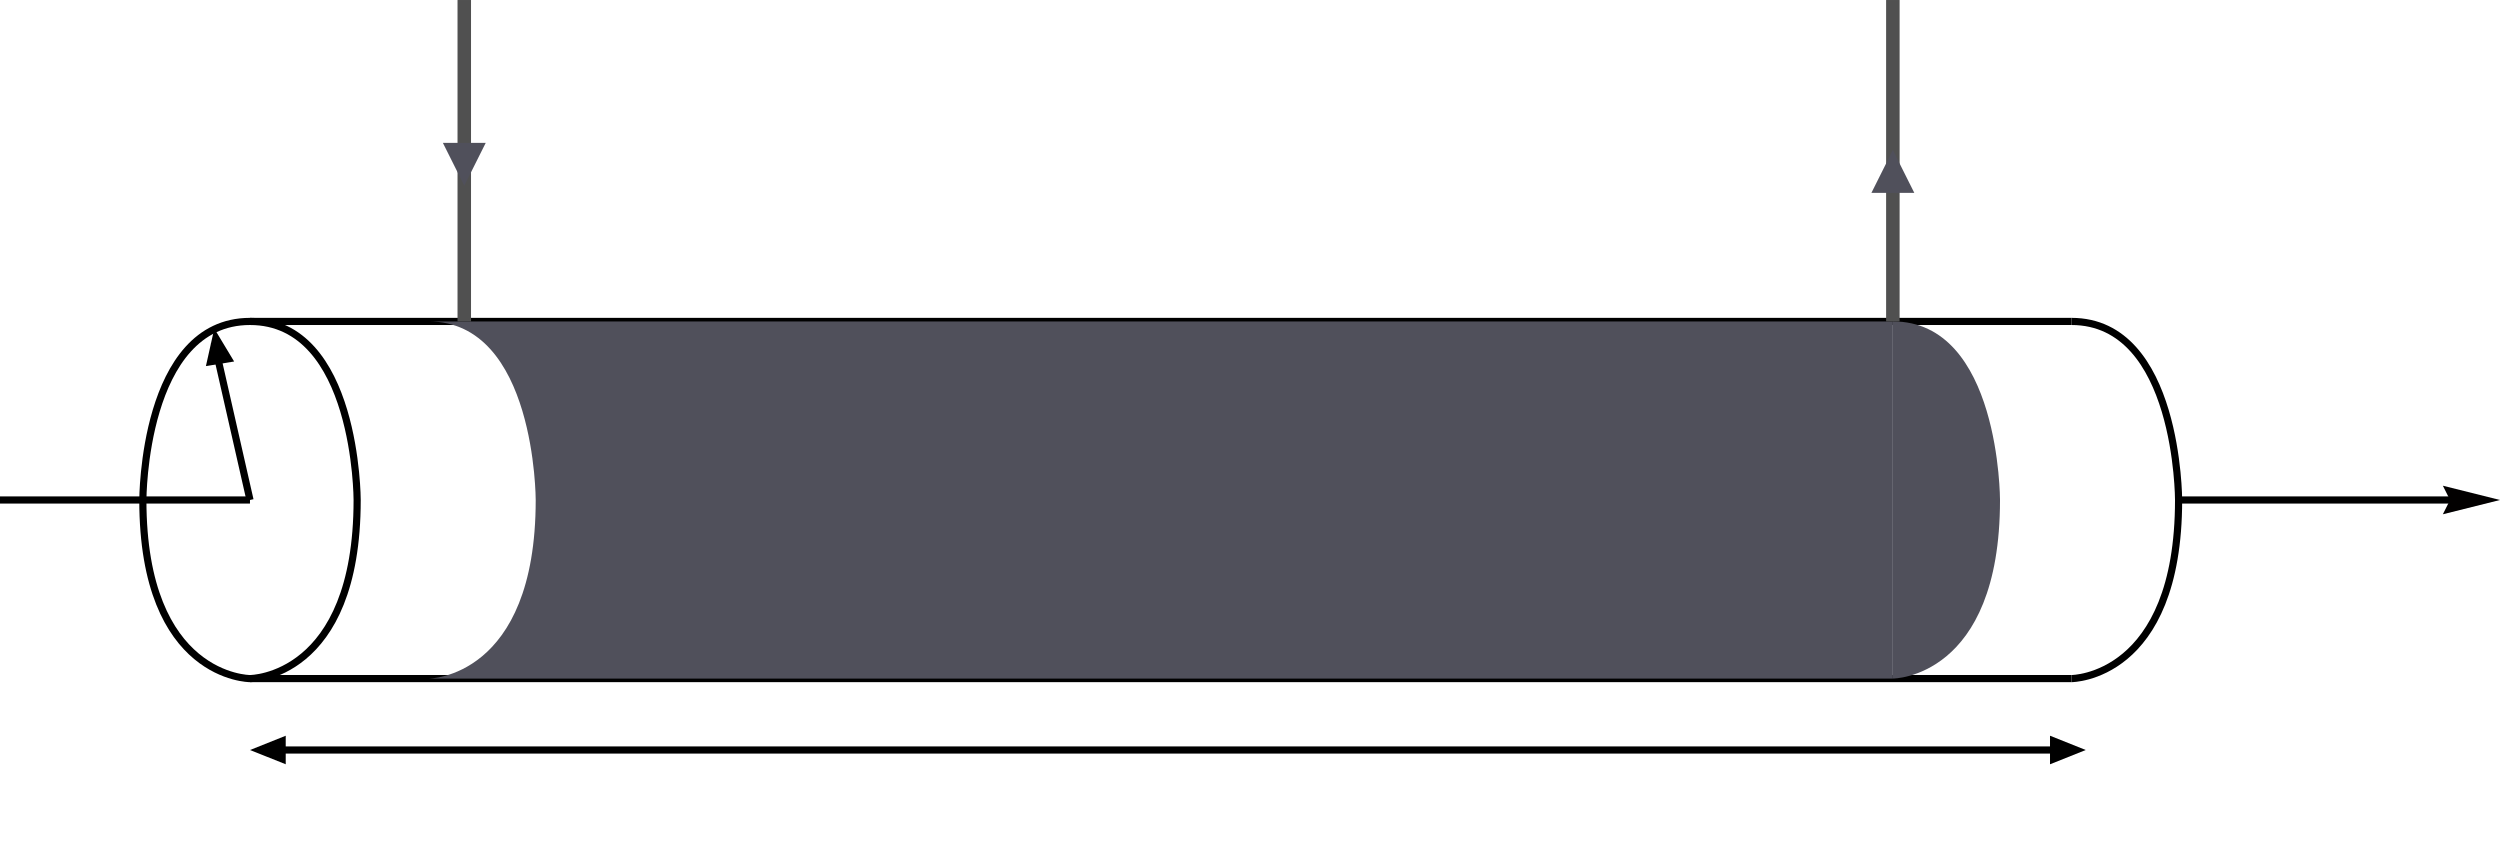
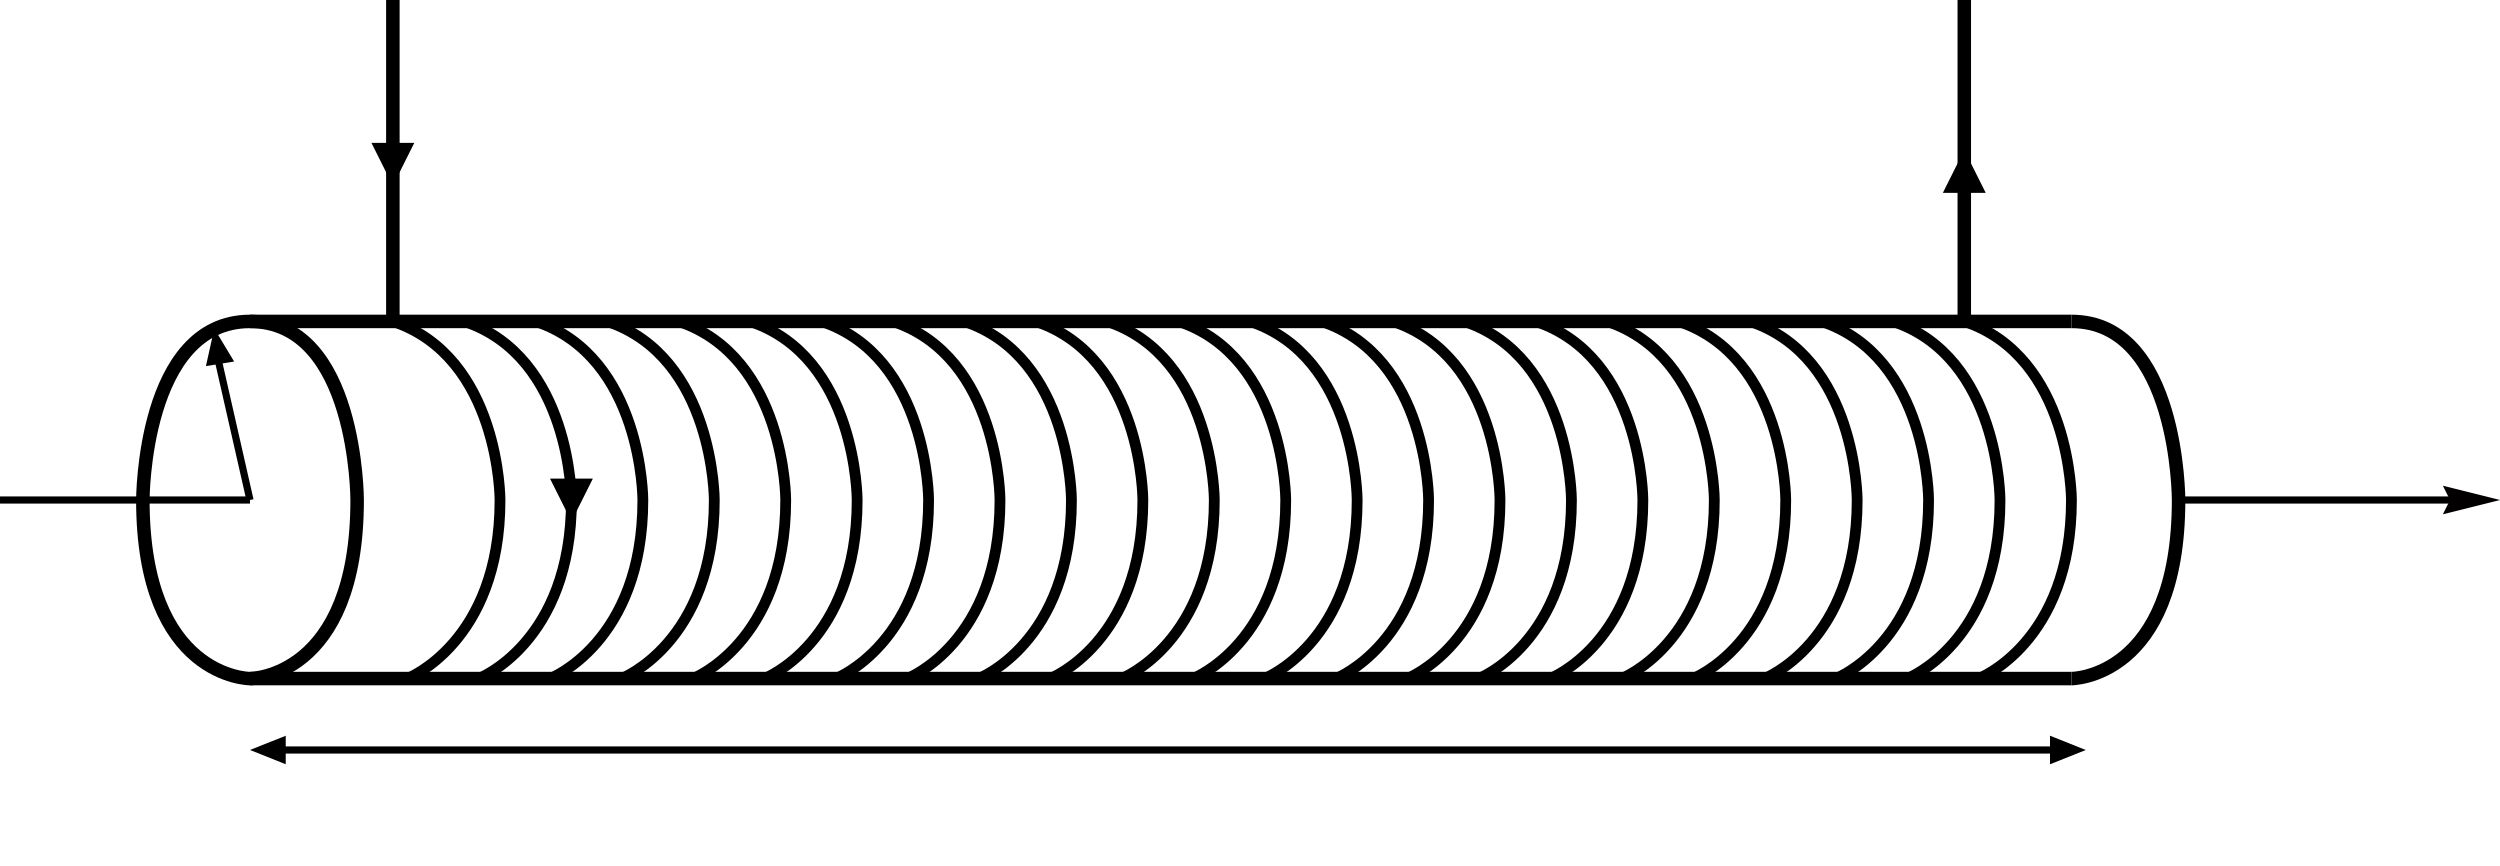
<svg xmlns="http://www.w3.org/2000/svg" width="92.604mm" height="32.076mm" viewBox="0 0 92.604 32.076" version="1.1" id="svg8">
  <defs id="defs2" />
-   <g id="layer1" transform="translate(-23.8125,-97.23959)">
+   <g id="layer1" transform="translate(-22.48959,-155.4479)">
    <path style="fill:none;stroke:#000000;stroke-width:0.265px;stroke-linecap:butt;stroke-linejoin:miter;stroke-opacity:1" d="M 33.073,109.146 H 100.542" id="path820" />
    <path style="fill:none;stroke:#000000;stroke-width:0.265px;stroke-linecap:butt;stroke-linejoin:miter;stroke-opacity:1" d="M 33.073,122.375 H 100.542" id="path822" />
    <path style="fill:none;stroke:#000000;stroke-width:0.265px;stroke-linecap:butt;stroke-linejoin:miter;stroke-opacity:1" d="m 33.073,109.146 c -3.969,0 -3.969,6.615 -3.969,6.615 1e-6,6.615 3.969,6.615 3.969,6.615" id="path839" />
    <path style="fill:none;stroke:#000000;stroke-width:0.265px;stroke-linecap:butt;stroke-linejoin:miter;stroke-opacity:1" d="m 100.542,109.146 c 3.969,0 3.969,6.615 3.969,6.615 0,6.615 -3.969,6.615 -3.969,6.615" id="path843" />
    <path style="fill:none;stroke:#000000;stroke-width:0.265px;stroke-linecap:butt;stroke-linejoin:miter;stroke-opacity:1" d="m 33.073,109.146 c 3.969,0 3.969,6.615 3.969,6.615 10e-7,6.615 -3.969,6.615 -3.969,6.615" id="path845" />
    <g id="g927" style="fill:#50505b;fill-opacity:1">
      <path id="rect876" d="m 39.687,109.146 c 3.969,0 3.969,6.615 3.969,6.615 0,6.615 -3.969,6.615 -3.969,6.615 h 54.24 v -13.229 z" style="opacity:1;vector-effect:none;fill:#50505b;fill-opacity:1;fill-rule:nonzero;stroke:none;stroke-width:0.529;stroke-linecap:butt;stroke-linejoin:miter;stroke-miterlimit:4;stroke-dasharray:none;stroke-dashoffset:0;stroke-opacity:1" />
      <path id="rect876-4" d="M 93.927,109.146 V 122.375 c 0,0 3.969,0 3.969,-6.615 0,0 0,-6.615 -3.969,-6.615 z" style="opacity:1;vector-effect:none;fill:#50505b;fill-opacity:1;fill-rule:nonzero;stroke:none;stroke-width:0.529;stroke-linecap:butt;stroke-linejoin:miter;stroke-miterlimit:4;stroke-dasharray:none;stroke-dashoffset:0;stroke-opacity:1" />
    </g>
    <path style="fill:none;stroke:#505050;stroke-width:0.5;stroke-linecap:butt;stroke-linejoin:miter;stroke-miterlimit:4;stroke-dasharray:none;stroke-opacity:1" d="M 41.01,109.146 V 97.24" id="path944" />
    <path style="fill:none;stroke:#505050;stroke-width:0.5;stroke-linecap:butt;stroke-linejoin:miter;stroke-miterlimit:4;stroke-dasharray:none;stroke-opacity:1" d="M 93.927,109.146 V 97.24" id="path944-9" />
    <path style="fill:none;stroke:#000000;stroke-width:0.265px;stroke-linecap:butt;stroke-linejoin:miter;stroke-opacity:1" d="m 23.812,115.76 h 9.26" id="path963" />
    <path style="fill:none;stroke:#000000;stroke-width:0.265px;stroke-linecap:butt;stroke-linejoin:miter;stroke-opacity:1" d="m 104.51,115.76 h 10.583" id="path965" />
    <path style="fill:#020000;fill-opacity:1;stroke:none;stroke-width:0.265px;stroke-linecap:butt;stroke-linejoin:miter;stroke-opacity:1" d="m 114.3,115.231 2.117,0.529 -2.117,0.529 0.265,-0.529 z" id="path967" />
    <path style="fill:#50505b;fill-opacity:1;stroke:none;stroke-width:0.265px;stroke-linecap:butt;stroke-linejoin:miter;stroke-opacity:1" d="m 40.217,102.531 0.794,1.587 0.794,-1.587 z" id="path969" />
    <path style="fill:#50505b;fill-opacity:1;stroke:none;stroke-width:0.265px;stroke-linecap:butt;stroke-linejoin:miter;stroke-opacity:1" d="m 93.133,104.383 0.794,-1.587 0.794,1.587 z" id="path969-5" />
    <flowRoot xml:space="preserve" id="flowRoot986" style="font-style:normal;font-variant:normal;font-weight:normal;font-stretch:normal;font-size:16px;line-height:7.559px;font-family:'TeX Gyre Schola Math';-inkscape-font-specification:'TeX Gyre Schola Math';letter-spacing:0px;word-spacing:0px;fill:#000000;fill-opacity:1;stroke:none" transform="matrix(0.2645833,0,0,0.2645833,-5.144938,86.06456)">
      <flowRegion id="flowRegion988" style="font-style:normal;font-variant:normal;font-weight:normal;font-stretch:normal;line-height:7.559px;font-family:'TeX Gyre Schola Math';-inkscape-font-specification:'TeX Gyre Schola Math'">
        <rect id="rect990" width="65" height="20" x="180" y="53.701" style="font-style:normal;font-variant:normal;font-weight:normal;font-stretch:normal;line-height:7.559px;font-family:'TeX Gyre Schola Math';-inkscape-font-specification:'TeX Gyre Schola Math'" />
      </flowRegion>
      <flowPara id="flowPara992" />
      <flowPara id="flowPara994" style="font-style:italic">I</flowPara>
    </flowRoot>
    <flowRoot xml:space="preserve" id="flowRoot986-7" style="font-style:normal;font-variant:normal;font-weight:normal;font-stretch:normal;font-size:16px;line-height:7.559px;font-family:'TeX Gyre Schola Math';-inkscape-font-specification:'TeX Gyre Schola Math';letter-spacing:0px;word-spacing:0px;fill:#000000;fill-opacity:1;stroke:none" transform="matrix(0.2645833,0,0,0.2645833,47.77173,86.34804)">
      <flowRegion id="flowRegion988-2" style="font-style:normal;font-variant:normal;font-weight:normal;font-stretch:normal;line-height:7.559px;font-family:'TeX Gyre Schola Math';-inkscape-font-specification:'TeX Gyre Schola Math'">
        <rect id="rect990-4" width="65" height="20" x="180" y="53.701" style="font-style:normal;font-variant:normal;font-weight:normal;font-stretch:normal;line-height:7.559px;font-family:'TeX Gyre Schola Math';-inkscape-font-specification:'TeX Gyre Schola Math'" />
      </flowRegion>
      <flowPara id="flowPara992-0" />
      <flowPara id="flowPara994-6" style="font-style:italic">I</flowPara>
    </flowRoot>
    <flowRoot xml:space="preserve" id="flowRoot986-7-9" style="font-style:normal;font-variant:normal;font-weight:normal;font-stretch:normal;font-size:16px;line-height:7.559px;font-family:'TeX Gyre Schola Math';-inkscape-font-specification:'TeX Gyre Schola Math';letter-spacing:0px;word-spacing:0px;fill:#000000;fill-opacity:1;stroke:none" transform="matrix(0.2645833,0,0,0.2645833,66.41276,96.07618)">
      <flowRegion id="flowRegion988-2-9" style="font-style:normal;font-variant:normal;font-weight:normal;font-stretch:normal;line-height:7.559px;font-family:'TeX Gyre Schola Math';-inkscape-font-specification:'TeX Gyre Schola Math'">
        <rect id="rect990-4-0" width="65" height="20" x="180" y="53.701" style="font-style:normal;font-variant:normal;font-weight:normal;font-stretch:normal;line-height:7.559px;font-family:'TeX Gyre Schola Math';-inkscape-font-specification:'TeX Gyre Schola Math'" />
      </flowRegion>
      <flowPara id="flowPara992-0-8" />
      <flowPara id="flowPara994-6-1" style="font-style:italic">z</flowPara>
    </flowRoot>
    <path style="fill:none;stroke:#000000;stroke-width:0.265px;stroke-linecap:butt;stroke-linejoin:miter;stroke-opacity:1" d="M 33.073,115.76 31.75,109.94" id="path1050" />
    <flowRoot xml:space="preserve" id="flowRoot986-3" style="font-style:normal;font-variant:normal;font-weight:normal;font-stretch:normal;font-size:16px;line-height:7.559px;font-family:'TeX Gyre Schola Math';-inkscape-font-specification:'TeX Gyre Schola Math';letter-spacing:0px;word-spacing:0px;fill:#000000;fill-opacity:1;stroke:none" transform="matrix(0.2645833,0,0,0.2645833,-22.76808,96.69514)">
      <flowRegion id="flowRegion988-1" style="font-style:normal;font-variant:normal;font-weight:normal;font-stretch:normal;line-height:7.559px;font-family:'TeX Gyre Schola Math';-inkscape-font-specification:'TeX Gyre Schola Math'">
        <rect id="rect990-1" width="65" height="20" x="180" y="53.701" style="font-style:normal;font-variant:normal;font-weight:normal;font-stretch:normal;line-height:7.559px;font-family:'TeX Gyre Schola Math';-inkscape-font-specification:'TeX Gyre Schola Math'" />
      </flowRegion>
      <flowPara id="flowPara994-4" style="font-style:italic">R</flowPara>
    </flowRoot>
    <path style="fill:none;stroke:#000000;stroke-width:0.265px;stroke-linecap:butt;stroke-linejoin:miter;stroke-opacity:1" d="m 34.131,125.021 h 66.41" id="path1081" />
    <flowRoot xml:space="preserve" id="flowRoot986-3-0" style="font-style:normal;font-variant:normal;font-weight:normal;font-stretch:normal;font-size:16px;line-height:7.559px;font-family:'TeX Gyre Schola Math';-inkscape-font-specification:'TeX Gyre Schola Math';letter-spacing:0px;word-spacing:0px;fill:#000000;fill-opacity:1;stroke:none" transform="matrix(0.2645833,0,0,0.2645833,19.18728,112.8536)">
      <flowRegion id="flowRegion988-1-3" style="font-style:normal;font-variant:normal;font-weight:normal;font-stretch:normal;line-height:7.559px;font-family:'TeX Gyre Schola Math';-inkscape-font-specification:'TeX Gyre Schola Math'">
        <rect id="rect990-1-9" width="65" height="20" x="180" y="53.701" style="font-style:normal;font-variant:normal;font-weight:normal;font-stretch:normal;line-height:7.559px;font-family:'TeX Gyre Schola Math';-inkscape-font-specification:'TeX Gyre Schola Math'" />
      </flowRegion>
      <flowPara id="flowPara994-4-1" style="font-style:italic">L</flowPara>
    </flowRoot>
    <path style="fill:#000000;fill-opacity:1;stroke:none;stroke-width:0.265px;stroke-linecap:butt;stroke-linejoin:miter;stroke-opacity:1" d="m 33.073,125.021 1.323,-0.529 v 1.058 z" id="path1107" />
    <path style="fill:#000000;fill-opacity:1;stroke:none;stroke-width:0.265px;stroke-linecap:butt;stroke-linejoin:miter;stroke-opacity:1" d="m 101.071,125.021 -1.323,-0.529 v 1.058 z" id="path1107-9" />
    <path style="fill:#000000;fill-opacity:1;stroke:none;stroke-width:0.265px;stroke-linecap:butt;stroke-linejoin:miter;stroke-opacity:1" d="m 31.75,109.41 0.735,1.22 -1.045,0.17 z" id="path1107-6" />
+     <path style="fill:none;stroke:#000000;stroke-width:0.5;stroke-linecap:butt;stroke-linejoin:miter;stroke-miterlimit:4;stroke-dasharray:none;stroke-opacity:1" d="M 31.75,167.354 H 99.219" id="path820-3" />
+     <path style="fill:none;stroke:#000000;stroke-width:0.5;stroke-linecap:butt;stroke-linejoin:miter;stroke-miterlimit:4;stroke-dasharray:none;stroke-opacity:1" d="M 31.75,180.583 H 99.219" id="path822-6" />
+     <path style="fill:none;stroke:#000000;stroke-width:0.5;stroke-linecap:butt;stroke-linejoin:miter;stroke-miterlimit:4;stroke-dasharray:none;stroke-opacity:1" d="m 31.75,167.354 c -3.969,0 -3.969,6.615 -3.969,6.615 10e-7,6.615 3.969,6.615 3.969,6.615" id="path839-7" />
+     <path style="fill:none;stroke:#000000;stroke-width:0.5;stroke-linecap:butt;stroke-linejoin:miter;stroke-miterlimit:4;stroke-dasharray:none;stroke-opacity:1" d="m 99.219,167.354 c 3.969,0 3.969,6.615 3.969,6.615 0,6.615 -3.969,6.615 -3.969,6.615" id="path843-5" />
+     <path style="fill:none;stroke:#000000;stroke-width:0.5;stroke-linecap:butt;stroke-linejoin:miter;stroke-miterlimit:4;stroke-dasharray:none;stroke-opacity:1" d="m 31.75,167.354 c 3.969,0 3.969,6.615 3.969,6.615 1e-6,6.615 -3.969,6.615 -3.969,6.615" id="path845-3" />
+     <path style="fill:#000000;fill-opacity:1;stroke:#000000;stroke-width:0.5;stroke-linecap:butt;stroke-linejoin:miter;stroke-miterlimit:4;stroke-dasharray:none;stroke-opacity:1" d="M 37.042,167.354 V 155.448" id="path944-91" />
+     <path style="fill:none;stroke:#000000;stroke-width:0.5;stroke-linecap:butt;stroke-linejoin:miter;stroke-miterlimit:4;stroke-dasharray:none;stroke-opacity:1" d="M 95.25,167.354 V 155.448" id="path944-9-2" />
+     <path style="fill:none;stroke:#000000;stroke-width:0.265px;stroke-linecap:butt;stroke-linejoin:miter;stroke-opacity:1" d="m 22.49,173.969 h 9.26" id="path963-7" />
+     <path style="fill:none;stroke:#000000;stroke-width:0.265px;stroke-linecap:butt;stroke-linejoin:miter;stroke-opacity:1" d="m 103.188,173.969 h 10.583" id="path965-0" />
+     <path style="fill:#020000;fill-opacity:1;stroke:none;stroke-width:0.265px;stroke-linecap:butt;stroke-linejoin:miter;stroke-opacity:1" d="m 112.977,173.44 2.117,0.529 -2.117,0.529 0.265,-0.529 z" id="path967-9" />
+     <path style="fill:#000001;fill-opacity:1;stroke:none;stroke-width:0.265px;stroke-linecap:butt;stroke-linejoin:miter;stroke-opacity:1" d="m 36.248,160.74 0.794,1.587 0.794,-1.587 z" id="path969-3" />
+     <path style="fill:#000000;fill-opacity:1;stroke:none;stroke-width:0.265px;stroke-linecap:butt;stroke-linejoin:miter;stroke-opacity:1" d="m 94.456,162.592 0.794,-1.587 0.794,1.587 z" id="path969-5-6" />
+     <flowRoot xml:space="preserve" id="flowRoot986-0" style="font-style:normal;font-variant:normal;font-weight:normal;font-stretch:normal;font-size:16px;line-height:7.559px;font-family:'TeX Gyre Schola Math';-inkscape-font-specification:'TeX Gyre Schola Math';letter-spacing:0px;word-spacing:0px;fill:#000000;fill-opacity:1;stroke:none" transform="matrix(0.2645833,0,0,0.2645833,-3.691322,157.77)">
+       <flowRegion id="flowRegion988-6" style="font-style:normal;font-variant:normal;font-weight:normal;font-stretch:normal;line-height:7.559px;font-family:'TeX Gyre Schola Math';-inkscape-font-specification:'TeX Gyre Schola Math'">
+         <rect id="rect990-2" width="65" height="20" x="180" y="53.701" style="font-style:normal;font-variant:normal;font-weight:normal;font-stretch:normal;line-height:7.559px;font-family:'TeX Gyre Schola Math';-inkscape-font-specification:'TeX Gyre Schola Math'" />
+       </flowRegion>
+       <flowPara id="flowPara992-6" />
+       <flowPara id="flowPara994-1" style="font-style:italic">I</flowPara>
+     </flowRoot>
+     <flowRoot xml:space="preserve" id="flowRoot986-7-8" style="font-style:normal;font-variant:normal;font-weight:normal;font-stretch:normal;font-size:16px;line-height:7.559px;font-family:'TeX Gyre Schola Math';-inkscape-font-specification:'TeX Gyre Schola Math';letter-spacing:0px;word-spacing:0px;fill:#000000;fill-opacity:1;stroke:none" transform="matrix(0.2645833,0,0,0.2645833,49.09465,144.5564)">
+       <flowRegion id="flowRegion988-2-7" style="font-style:normal;font-variant:normal;font-weight:normal;font-stretch:normal;line-height:7.559px;font-family:'TeX Gyre Schola Math';-inkscape-font-specification:'TeX Gyre Schola Math'">
+         <rect id="rect990-4-9" width="65" height="20" x="180" y="53.701" style="font-style:normal;font-variant:normal;font-weight:normal;font-stretch:normal;line-height:7.559px;font-family:'TeX Gyre Schola Math';-inkscape-font-specification:'TeX Gyre Schola Math'" />
+       </flowRegion>
+       <flowPara id="flowPara992-0-2" />
+       <flowPara id="flowPara994-6-0" style="font-style:italic">I</flowPara>
+     </flowRoot>
+     <flowRoot xml:space="preserve" id="flowRoot986-7-9-2" style="font-style:normal;font-variant:normal;font-weight:normal;font-stretch:normal;font-size:16px;line-height:7.559px;font-family:'TeX Gyre Schola Math';-inkscape-font-specification:'TeX Gyre Schola Math';letter-spacing:0px;word-spacing:0px;fill:#000000;fill-opacity:1;stroke:none" transform="matrix(0.2645833,0,0,0.2645833,65.08985,154.2845)">
+       <flowRegion id="flowRegion988-2-9-3" style="font-style:normal;font-variant:normal;font-weight:normal;font-stretch:normal;line-height:7.559px;font-family:'TeX Gyre Schola Math';-inkscape-font-specification:'TeX Gyre Schola Math'">
+         <rect id="rect990-4-0-7" width="65" height="20" x="180" y="53.701" style="font-style:normal;font-variant:normal;font-weight:normal;font-stretch:normal;line-height:7.559px;font-family:'TeX Gyre Schola Math';-inkscape-font-specification:'TeX Gyre Schola Math'" />
+       </flowRegion>
+       <flowPara id="flowPara992-0-8-5" />
+       <flowPara id="flowPara994-6-1-9" style="font-style:italic">z</flowPara>
+     </flowRoot>
+     <path style="fill:none;stroke:#000000;stroke-width:0.265px;stroke-linecap:butt;stroke-linejoin:miter;stroke-opacity:1" d="m 31.75,173.969 -1.323,-5.821" id="path1050-2" />
+     <flowRoot xml:space="preserve" id="flowRoot986-3-2" style="font-style:normal;font-variant:normal;font-weight:normal;font-stretch:normal;font-size:16px;line-height:7.559px;font-family:'TeX Gyre Schola Math';-inkscape-font-specification:'TeX Gyre Schola Math';letter-spacing:0px;word-spacing:0px;fill:#000000;fill-opacity:1;stroke:none" transform="matrix(0.2645833,0,0,0.2645833,-24.09099,154.9035)">
+       <flowRegion id="flowRegion988-1-8" style="font-style:normal;font-variant:normal;font-weight:normal;font-stretch:normal;line-height:7.559px;font-family:'TeX Gyre Schola Math';-inkscape-font-specification:'TeX Gyre Schola Math'">
+         <rect id="rect990-1-97" width="65" height="20" x="180" y="53.701" style="font-style:normal;font-variant:normal;font-weight:normal;font-stretch:normal;line-height:7.559px;font-family:'TeX Gyre Schola Math';-inkscape-font-specification:'TeX Gyre Schola Math'" />
+       </flowRegion>
+       <flowPara id="flowPara994-4-3" style="font-style:italic">R</flowPara>
+     </flowRoot>
+     <path style="fill:none;stroke:#000000;stroke-width:0.265px;stroke-linecap:butt;stroke-linejoin:miter;stroke-opacity:1" d="M 32.808,183.229 H 99.219" id="path1081-6" />
+     <flowRoot xml:space="preserve" id="flowRoot986-3-0-1" style="font-style:normal;font-variant:normal;font-weight:normal;font-stretch:normal;font-size:16px;line-height:7.559px;font-family:'TeX Gyre Schola Math';-inkscape-font-specification:'TeX Gyre Schola Math';letter-spacing:0px;word-spacing:0px;fill:#000000;fill-opacity:1;stroke:none" transform="matrix(0.2645833,0,0,0.2645833,17.86436,171.0619)">
+       <flowRegion id="flowRegion988-1-3-2" style="font-style:normal;font-variant:normal;font-weight:normal;font-stretch:normal;line-height:7.559px;font-family:'TeX Gyre Schola Math';-inkscape-font-specification:'TeX Gyre Schola Math'">
+         <rect id="rect990-1-9-9" width="65" height="20" x="180" y="53.701" style="font-style:normal;font-variant:normal;font-weight:normal;font-stretch:normal;line-height:7.559px;font-family:'TeX Gyre Schola Math';-inkscape-font-specification:'TeX Gyre Schola Math'" />
+       </flowRegion>
+       <flowPara id="flowPara994-4-1-3" style="font-style:italic">L</flowPara>
+     </flowRoot>
+     <path style="fill:#000000;fill-opacity:1;stroke:none;stroke-width:0.265px;stroke-linecap:butt;stroke-linejoin:miter;stroke-opacity:1" d="M 31.75,183.229 33.073,182.7 v 1.058 z" id="path1107-1" />
+     <path style="fill:#000000;fill-opacity:1;stroke:none;stroke-width:0.265px;stroke-linecap:butt;stroke-linejoin:miter;stroke-opacity:1" d="M 99.748,183.229 98.425,182.7 v 1.058 z" id="path1107-9-9" />
+     <path style="fill:#000000;fill-opacity:1;stroke:none;stroke-width:0.265px;stroke-linecap:butt;stroke-linejoin:miter;stroke-opacity:1" d="m 30.427,167.619 0.735,1.22 -1.045,0.17 z" id="path1107-6-4" />
+     <path style="fill:none;stroke:#000000;stroke-width:0.4;stroke-linecap:round;stroke-linejoin:miter;stroke-miterlimit:4;stroke-dasharray:none;stroke-opacity:1" d="m 39.688,167.354 c 3.969,1.323 3.969,6.615 3.969,6.615 0,5.292 -3.44,6.615 -3.44,6.615" id="path997-7" />
+     <path style="fill:none;stroke:#000000;stroke-width:0.4;stroke-linecap:round;stroke-linejoin:miter;stroke-miterlimit:4;stroke-dasharray:none;stroke-opacity:1" d="m 37.042,167.354 c 3.969,1.323 3.969,6.615 3.969,6.615 0,5.292 -3.44,6.615 -3.44,6.615" id="path997-7-8" />
+     <path style="fill:none;stroke:#000000;stroke-width:0.4;stroke-linecap:round;stroke-linejoin:miter;stroke-miterlimit:4;stroke-dasharray:none;stroke-opacity:1" d="m 42.333,167.354 c 3.969,1.323 3.969,6.615 3.969,6.615 0,5.292 -3.44,6.615 -3.44,6.615" id="path997-4" />
+     <path style="fill:none;stroke:#000000;stroke-width:0.4;stroke-linecap:round;stroke-linejoin:miter;stroke-miterlimit:4;stroke-dasharray:none;stroke-opacity:1" d="m 47.625,167.354 c 3.969,1.323 3.969,6.615 3.969,6.615 0,5.292 -3.44,6.615 -3.44,6.615" id="path997-7-5" />
+     <path style="fill:none;stroke:#000000;stroke-width:0.4;stroke-linecap:round;stroke-linejoin:miter;stroke-miterlimit:4;stroke-dasharray:none;stroke-opacity:1" d="m 44.979,167.354 c 3.969,1.323 3.969,6.615 3.969,6.615 0,5.292 -3.44,6.615 -3.44,6.615" id="path997-7-8-0" />
+     <path style="fill:none;stroke:#000000;stroke-width:0.4;stroke-linecap:round;stroke-linejoin:miter;stroke-miterlimit:4;stroke-dasharray:none;stroke-opacity:1" d="m 50.271,167.354 c 3.969,1.323 3.969,6.615 3.969,6.615 0,5.292 -3.44,6.615 -3.44,6.615" id="path997-3" />
+     <path style="fill:none;stroke:#000000;stroke-width:0.4;stroke-linecap:round;stroke-linejoin:miter;stroke-miterlimit:4;stroke-dasharray:none;stroke-opacity:1" d="m 55.562,167.354 c 3.969,1.323 3.969,6.615 3.969,6.615 0,5.292 -3.44,6.615 -3.44,6.615" id="path997-7-6" />
+     <path style="fill:none;stroke:#000000;stroke-width:0.4;stroke-linecap:round;stroke-linejoin:miter;stroke-miterlimit:4;stroke-dasharray:none;stroke-opacity:1" d="m 52.917,167.354 c 3.969,1.323 3.969,6.615 3.969,6.615 0,5.292 -3.44,6.615 -3.44,6.615" id="path997-7-8-1" />
+     <path style="fill:none;stroke:#000000;stroke-width:0.4;stroke-linecap:round;stroke-linejoin:miter;stroke-miterlimit:4;stroke-dasharray:none;stroke-opacity:1" d="m 58.208,167.354 c 3.969,1.323 3.969,6.615 3.969,6.615 0,5.292 -3.44,6.615 -3.44,6.615" id="path997-0" />
+     <path style="fill:none;stroke:#000000;stroke-width:0.4;stroke-linecap:round;stroke-linejoin:miter;stroke-miterlimit:4;stroke-dasharray:none;stroke-opacity:1" d="m 63.5,167.354 c 3.969,1.323 3.969,6.615 3.969,6.615 0,5.292 -3.44,6.615 -3.44,6.615" id="path997-7-63" />
+     <path style="fill:none;stroke:#000000;stroke-width:0.4;stroke-linecap:round;stroke-linejoin:miter;stroke-miterlimit:4;stroke-dasharray:none;stroke-opacity:1" d="m 60.854,167.354 c 3.969,1.323 3.969,6.615 3.969,6.615 0,5.292 -3.44,6.615 -3.44,6.615" id="path997-7-8-2" />
+     <path style="fill:none;stroke:#000000;stroke-width:0.4;stroke-linecap:round;stroke-linejoin:miter;stroke-miterlimit:4;stroke-dasharray:none;stroke-opacity:1" d="m 66.146,167.354 c 3.969,1.323 3.969,6.615 3.969,6.615 0,5.292 -3.44,6.615 -3.44,6.615" id="path997-06" />
+     <path style="fill:none;stroke:#000000;stroke-width:0.4;stroke-linecap:round;stroke-linejoin:miter;stroke-miterlimit:4;stroke-dasharray:none;stroke-opacity:1" d="m 71.438,167.354 c 3.969,1.323 3.969,6.615 3.969,6.615 0,5.292 -3.44,6.615 -3.44,6.615" id="path997-7-1" />
+     <path style="fill:none;stroke:#000000;stroke-width:0.4;stroke-linecap:round;stroke-linejoin:miter;stroke-miterlimit:4;stroke-dasharray:none;stroke-opacity:1" d="m 68.792,167.354 c 3.969,1.323 3.969,6.615 3.969,6.615 0,5.292 -3.44,6.615 -3.44,6.615" id="path997-7-8-5" />
+     <path style="fill:none;stroke:#000000;stroke-width:0.4;stroke-linecap:round;stroke-linejoin:miter;stroke-miterlimit:4;stroke-dasharray:none;stroke-opacity:1" d="m 74.083,167.354 c 3.969,1.323 3.969,6.615 3.969,6.615 0,5.292 -3.44,6.615 -3.44,6.615" id="path997-5" />
+     <path style="fill:none;stroke:#000000;stroke-width:0.4;stroke-linecap:round;stroke-linejoin:miter;stroke-miterlimit:4;stroke-dasharray:none;stroke-opacity:1" d="m 79.375,167.354 c 3.969,1.323 3.969,6.615 3.969,6.615 0,5.292 -3.44,6.615 -3.44,6.615" id="path997-7-4" />
+     <path style="fill:none;stroke:#000000;stroke-width:0.4;stroke-linecap:round;stroke-linejoin:miter;stroke-miterlimit:4;stroke-dasharray:none;stroke-opacity:1" d="m 76.729,167.354 c 3.969,1.323 3.969,6.615 3.969,6.615 0,5.292 -3.44,6.615 -3.44,6.615" id="path997-7-8-7" />
+     <path style="fill:none;stroke:#000000;stroke-width:0.4;stroke-linecap:round;stroke-linejoin:miter;stroke-miterlimit:4;stroke-dasharray:none;stroke-opacity:1" d="m 82.021,167.354 c 3.969,1.323 3.969,6.615 3.969,6.615 0,5.292 -3.44,6.615 -3.44,6.615" id="path997-6" />
+     <path style="fill:none;stroke:#000000;stroke-width:0.4;stroke-linecap:round;stroke-linejoin:miter;stroke-miterlimit:4;stroke-dasharray:none;stroke-opacity:1" d="m 87.313,167.354 c 3.969,1.323 3.969,6.615 3.969,6.615 0,5.292 -3.44,6.615 -3.44,6.615" id="path997-7-56" />
+     <path style="fill:none;stroke:#000000;stroke-width:0.4;stroke-linecap:round;stroke-linejoin:miter;stroke-miterlimit:4;stroke-dasharray:none;stroke-opacity:1" d="m 84.667,167.354 c 3.969,1.323 3.969,6.615 3.969,6.615 0,5.292 -3.44,6.615 -3.44,6.615" id="path997-7-8-9" />
+     <path style="fill:none;stroke:#000000;stroke-width:0.4;stroke-linecap:round;stroke-linejoin:miter;stroke-miterlimit:4;stroke-dasharray:none;stroke-opacity:1" d="m 89.958,167.354 c 3.969,1.323 3.969,6.615 3.969,6.615 0,5.292 -3.44,6.615 -3.44,6.615" id="path997-37" />
+     <path style="fill:none;stroke:#000000;stroke-width:0.4;stroke-linecap:round;stroke-linejoin:miter;stroke-miterlimit:4;stroke-dasharray:none;stroke-opacity:1" d="m 95.25,167.354 c 3.969,1.323 3.969,6.615 3.969,6.615 0,5.292 -3.44,6.615 -3.44,6.615" id="path997-7-45" />
+     <path style="fill:none;stroke:#000000;stroke-width:0.4;stroke-linecap:round;stroke-linejoin:miter;stroke-miterlimit:4;stroke-dasharray:none;stroke-opacity:1" d="m 92.604,167.354 c 3.969,1.323 3.969,6.615 3.969,6.615 0,5.292 -3.44,6.615 -3.44,6.615" id="path997-7-8-25" />
+     <path style="fill:#000001;fill-opacity:1;stroke:none;stroke-width:0.265px;stroke-linecap:butt;stroke-linejoin:miter;stroke-opacity:1" d="m 42.863,173.175 0.794,1.587 0.794,-1.587 z" id="path969-3-4" />
+     <flowRoot xml:space="preserve" id="flowRoot986-0-7" style="font-style:normal;font-variant:normal;font-weight:normal;font-stretch:normal;font-size:16px;line-height:7.559px;font-family:'TeX Gyre Schola Math';-inkscape-font-specification:'TeX Gyre Schola Math';letter-spacing:0px;word-spacing:0px;fill:#000000;fill-opacity:1;stroke:none" transform="matrix(0.2645833,0,0,0.2645833,-8.982989,143.2179)">
+       <flowRegion id="flowRegion988-6-4" style="font-style:normal;font-variant:normal;font-weight:normal;font-stretch:normal;line-height:7.559px;font-family:'TeX Gyre Schola Math';-inkscape-font-specification:'TeX Gyre Schola Math'">
+         <rect id="rect990-2-4" width="65" height="20" x="180" y="53.701" style="font-style:normal;font-variant:normal;font-weight:normal;font-stretch:normal;line-height:7.559px;font-family:'TeX Gyre Schola Math';-inkscape-font-specification:'TeX Gyre Schola Math'" />
+       </flowRegion>
+       <flowPara id="flowPara992-6-3" />
+       <flowPara id="flowPara994-1-0" style="font-style:italic">I</flowPara>
+     </flowRoot>
  </g>
</svg>
